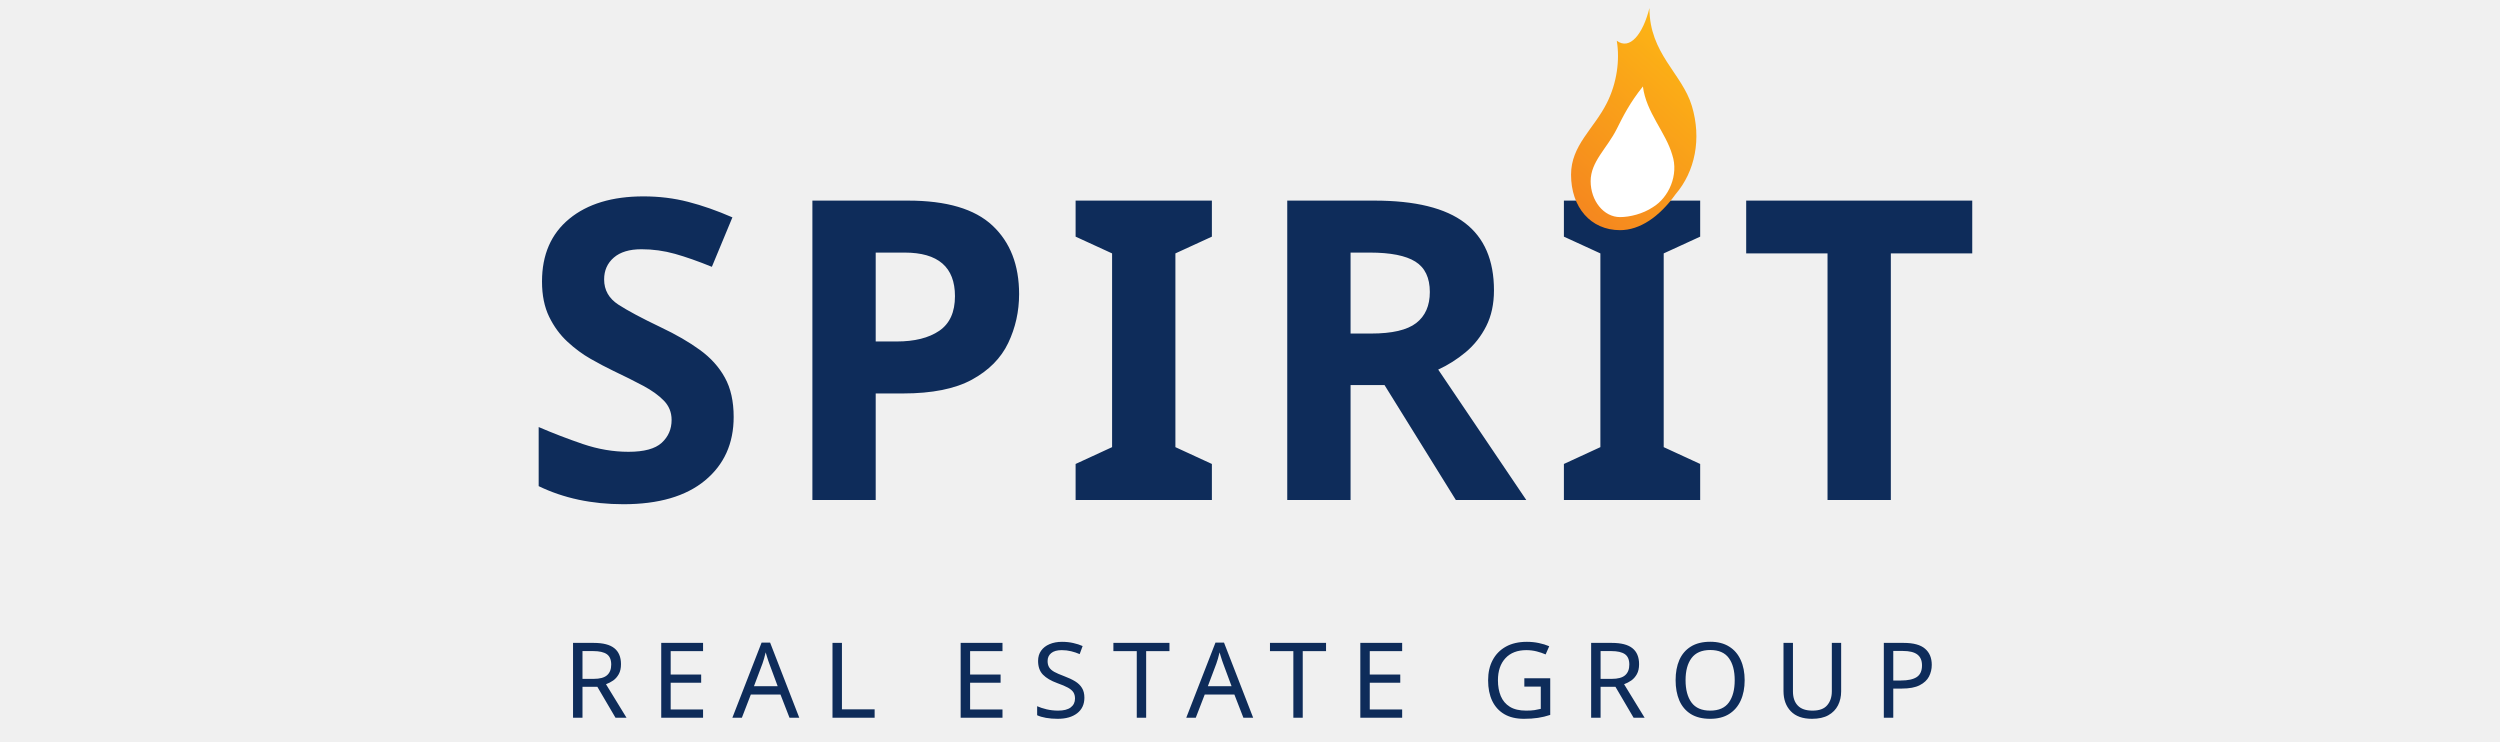
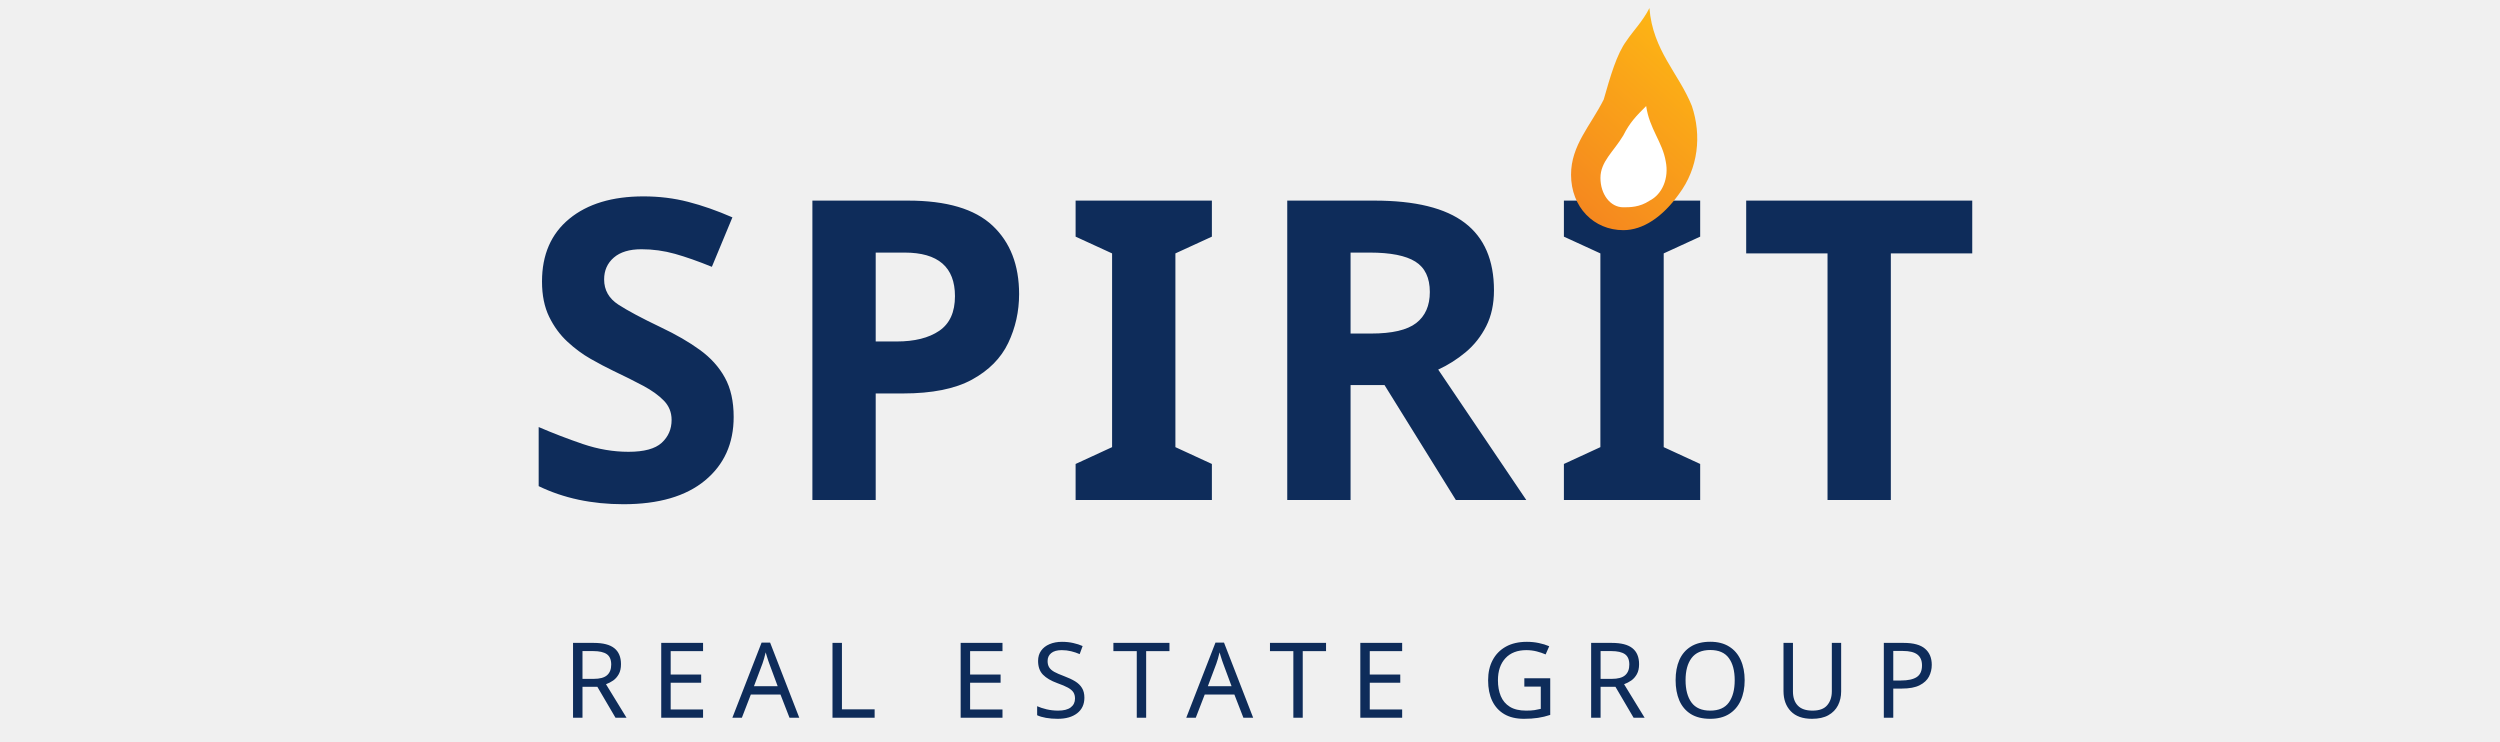
<svg xmlns="http://www.w3.org/2000/svg" viewBox="0 -26 620 184" width="620" height="184" role="img" aria-label="Spirit Real Estate Group, LLC">
  <defs>
    <linearGradient id="flame" x1="0.72" y1="0" x2="0.22" y2="1">
      <stop offset="0" stop-color="#fdb714" />
      <stop offset="1" stop-color="#f5871f" />
    </linearGradient>
  </defs>
  <style>
    .wm { font-family: 'Montserrat', 'Poppins', sans-serif; font-weight: 800; font-size: 104px;
          letter-spacing: 6px; fill: #0e2c5a; }
    .sub { font-family: 'Montserrat', 'Poppins', sans-serif; font-weight: 500; font-size: 26px;
           letter-spacing: 5.7px; fill: #0e2c5a; }
  </style>
  <text class="wm" x="310" y="98" text-anchor="middle">SPIRIT</text>
  <g transform="translate(388, -24) scale(0.81)">
-     <path d="M26 0              C 26 14, 36 20, 39 30              C 42 40, 40 50, 34 57              C 29 64, 23 68, 17 68              C 8 68, 2 61, 2 51              C 2 42, 9 37, 13 29              C 16 23, 17 16, 16 10              C 20 13, 24 8, 26 0 Z" fill="url(#flame)" />
-     <path d="M24 24              C 25 32, 31 38, 33 45              C 35 51, 32 58, 27 61              C 24 63, 20 64, 17 64              C 12 64, 8 59, 8 53              C 8 47, 13 43, 16 37              C 18 33, 20 29, 24 24 Z" fill="#ffffff" />
+     <path d="M26 0              C 27 13, 35 20, 39 30              C 42 39, 41 49, 35 57              C 30 64, 24 68, 18 68              C 9 68, 2 61, 2 51              C 2 42, 8 36, 12 28              C 14 21, 16 14, 19 10              C 21 7, 24 4, 26 0 Z" fill="url(#flame)" />
+     <path d="M25 30              C 26 37, 30 41, 31 47              C 32 52, 30 57, 26 59              C 23 61, 20 61, 18 61              C 14 61, 11 57, 11 52              C 11 47, 15 44, 18 39              C 20 35, 22 33, 25 30 Z" fill="#ffffff" />
  </g>
  <text class="sub" x="310" y="152" text-anchor="middle">REAL ESTATE GROUP</text>
</svg>
